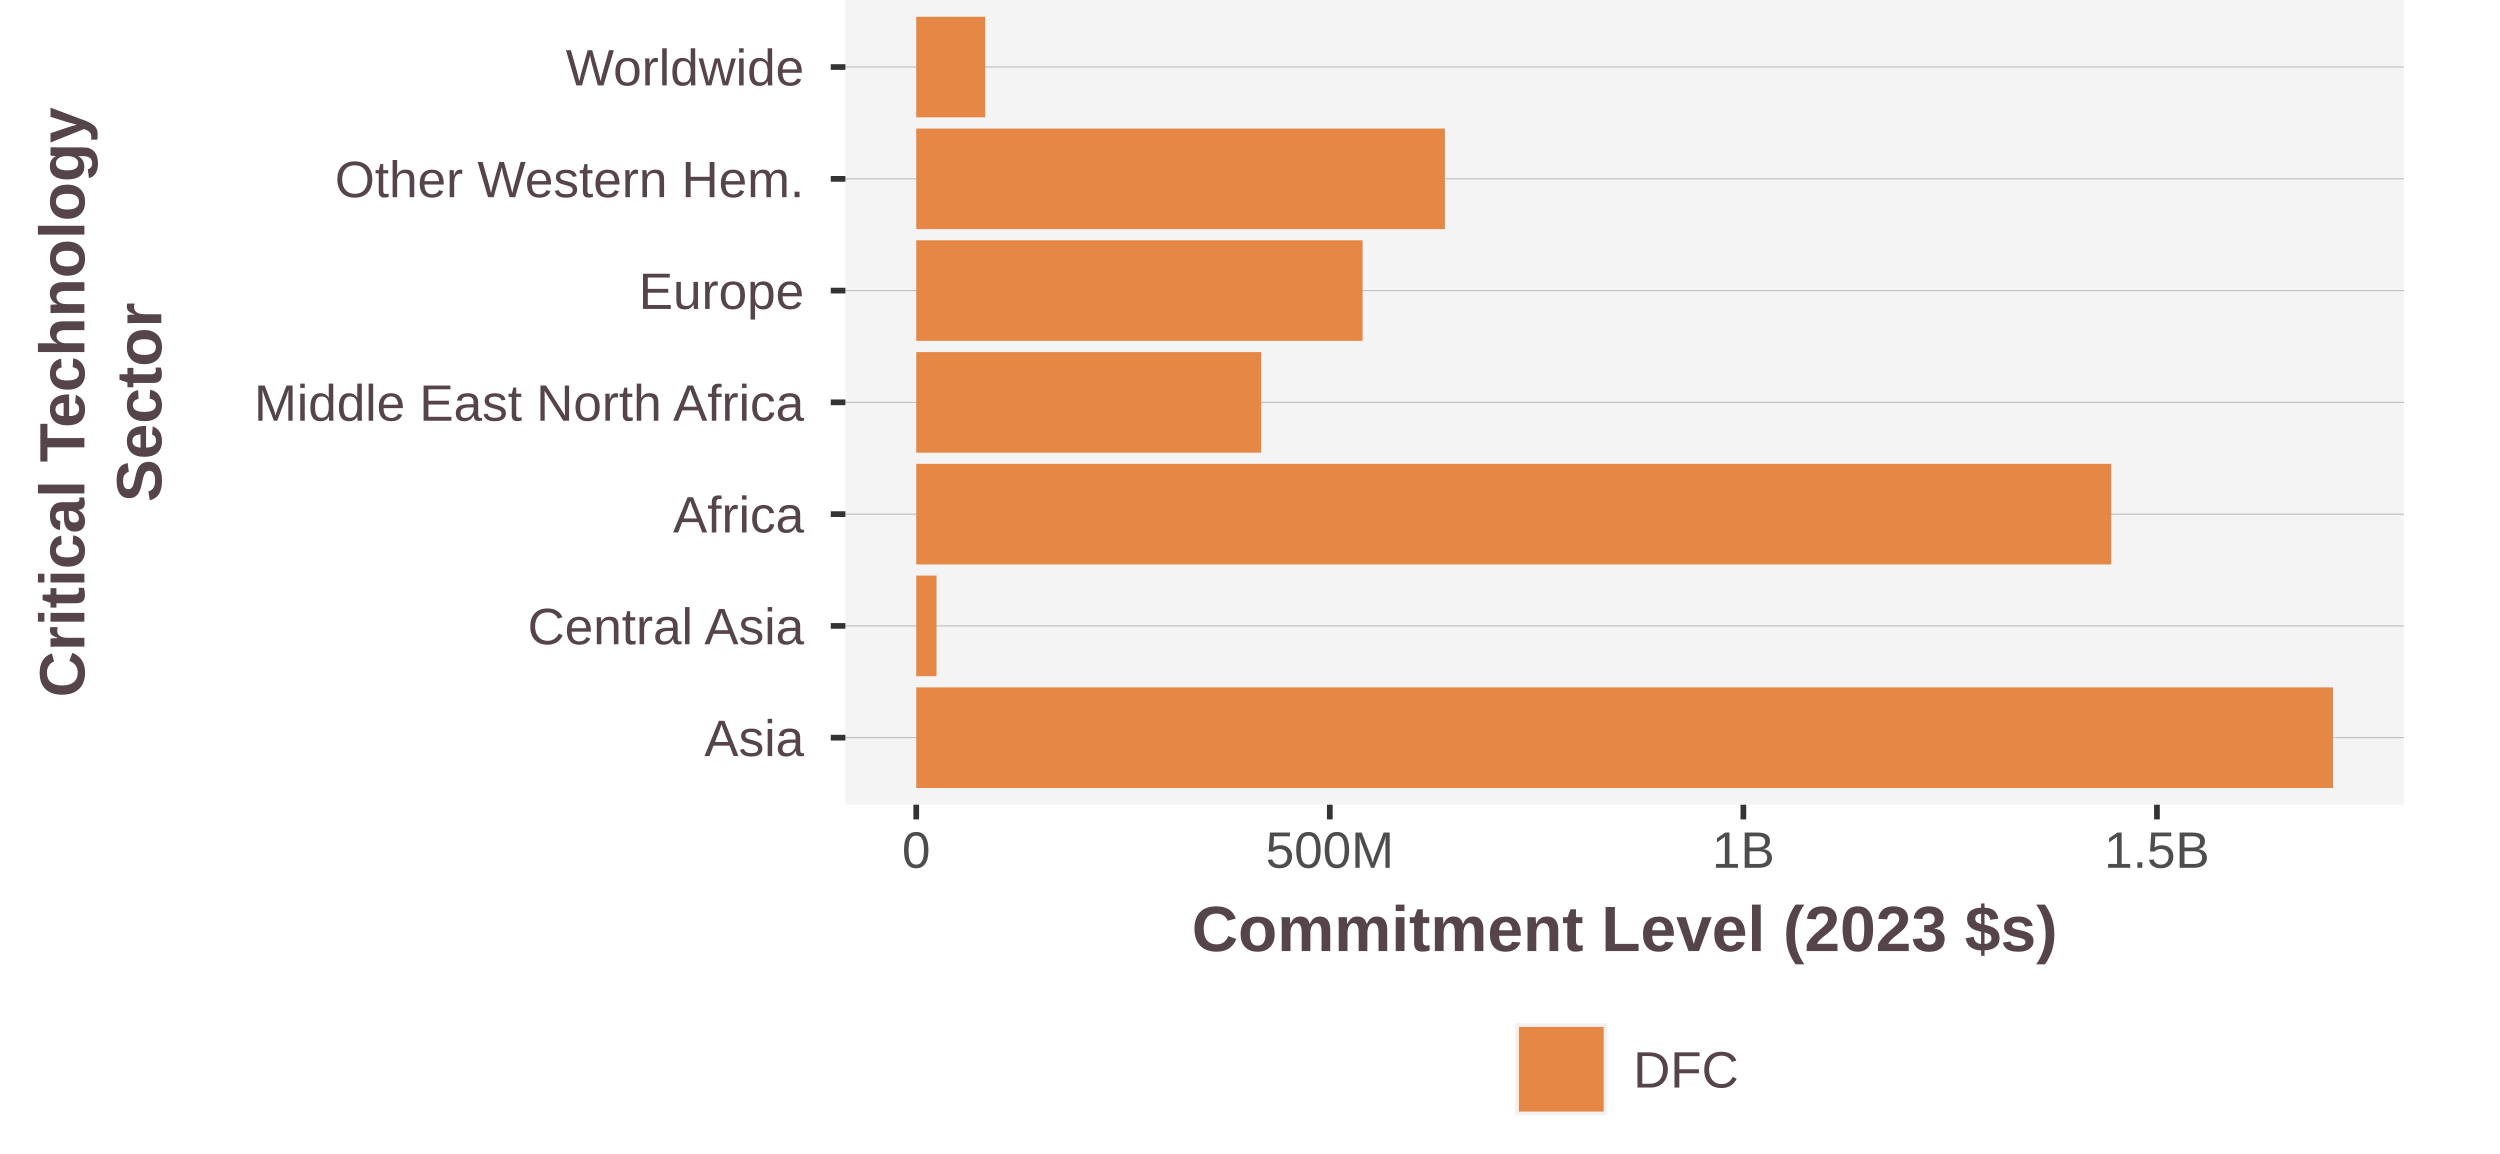
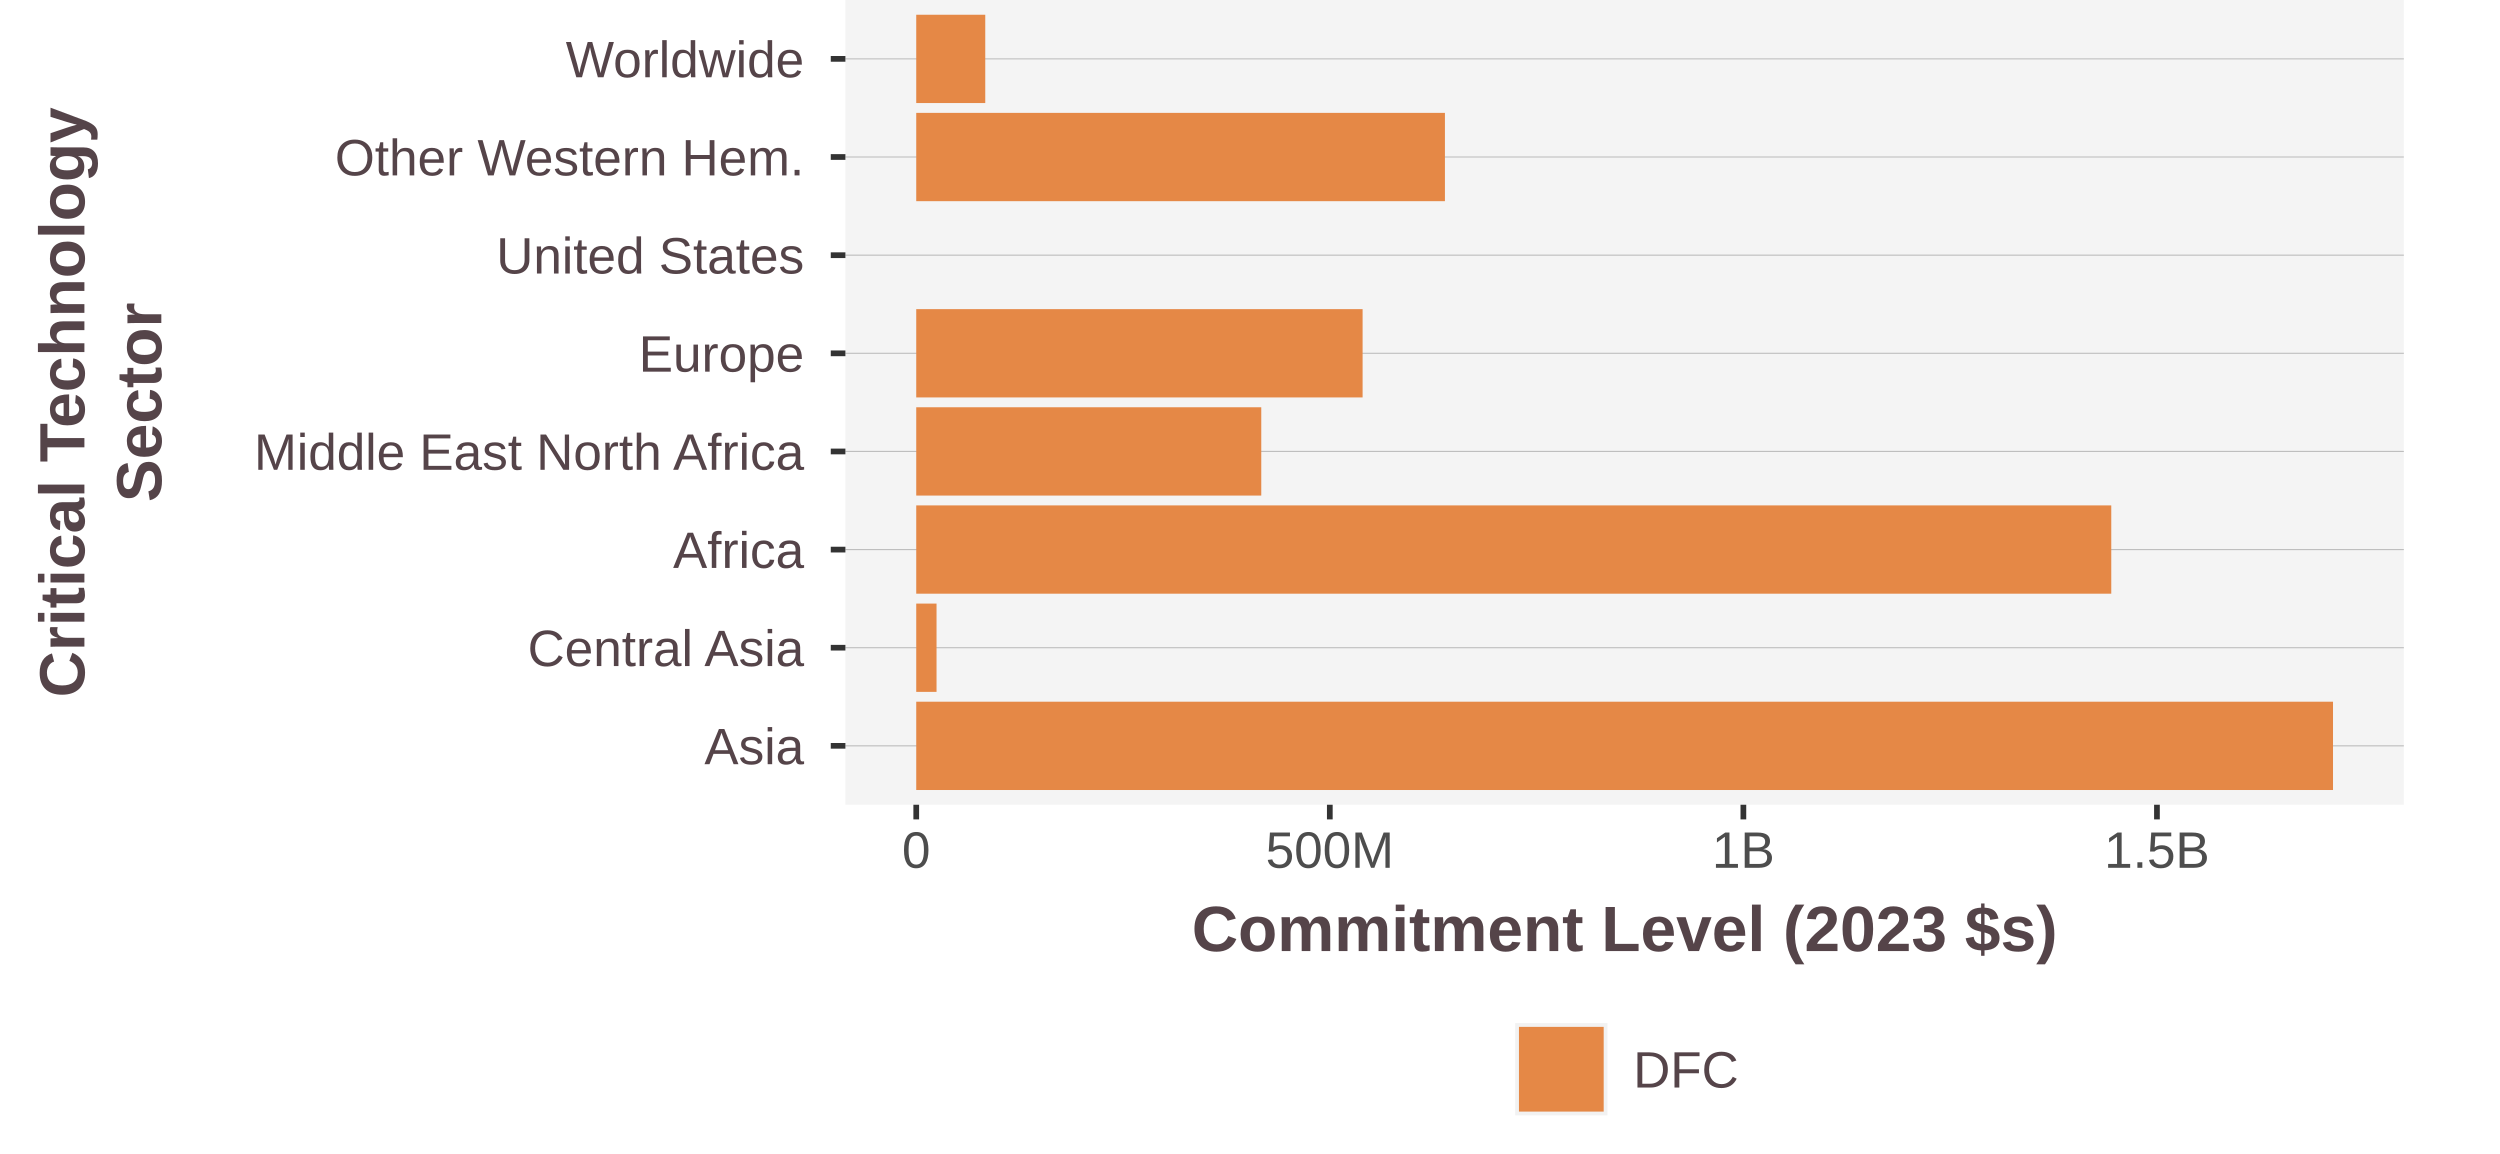
<svg xmlns="http://www.w3.org/2000/svg" class="svglite" width="468.00pt" height="216.00pt" viewBox="0 0 468.00 216.00">
  <defs>
    <style type="text/css">
    .svglite line, .svglite polyline, .svglite polygon, .svglite path, .svglite rect, .svglite circle {
      fill: none;
      stroke: #000000;
      stroke-linecap: round;
      stroke-linejoin: round;
      stroke-miterlimit: 10.00;
    }
    .svglite text {
      white-space: pre;
    }
  </style>
  </defs>
  <rect width="100%" height="100%" style="stroke: none; fill: #FFFFFF;" />
  <defs>
    <clipPath id="cpMC4wMHw0NjguMDB8MC4wMHwyMTYuMDA=">
      <rect x="0.00" y="0.00" width="468.00" height="216.00" />
    </clipPath>
  </defs>
  <g clip-path="url(#cpMC4wMHw0NjguMDB8MC4wMHwyMTYuMDA=)">
    <rect x="0.00" y="-0" width="468.00" height="216.00" style="stroke-width: 1.07; stroke: #FFFFFF; fill: #FFFFFF;" />
  </g>
  <defs>
    <clipPath id="cpMTU4LjI2fDQ1MC4wMHwwLjAwfDE1MC42NQ==">
      <rect x="158.26" y="0.00" width="291.74" height="150.65" />
    </clipPath>
  </defs>
  <g clip-path="url(#cpMTU4LjI2fDQ1MC4wMHwwLjAwfDE1MC42NQ==)">
    <rect x="158.26" y="-0" width="291.74" height="150.65" style="stroke-width: 1.07; stroke: none; fill: #F4F4F4;" />
-     <polyline points="158.26,138.09 450.00,138.09 " style="stroke-width: 0.21; stroke: #BEBEBE; stroke-linecap: butt;" />
-     <polyline points="158.26,117.17 450.00,117.17 " style="stroke-width: 0.21; stroke: #BEBEBE; stroke-linecap: butt;" />
-     <polyline points="158.26,96.25 450.00,96.25 " style="stroke-width: 0.21; stroke: #BEBEBE; stroke-linecap: butt;" />
-     <polyline points="158.26,75.32 450.00,75.32 " style="stroke-width: 0.21; stroke: #BEBEBE; stroke-linecap: butt;" />
-     <polyline points="158.26,54.40 450.00,54.40 " style="stroke-width: 0.21; stroke: #BEBEBE; stroke-linecap: butt;" />
-     <polyline points="158.26,33.48 450.00,33.48 " style="stroke-width: 0.21; stroke: #BEBEBE; stroke-linecap: butt;" />
-     <polyline points="158.26,12.55 450.00,12.55 " style="stroke-width: 0.21; stroke: #BEBEBE; stroke-linecap: butt;" />
-     <rect x="171.52" y="128.68" width="265.22" height="18.83" style="stroke-width: 1.07; stroke: none; stroke-linecap: butt; stroke-linejoin: miter; fill: #E58846;" />
-     <rect x="171.52" y="107.75" width="3.80" height="18.83" style="stroke-width: 1.07; stroke: none; stroke-linecap: butt; stroke-linejoin: miter; fill: #E58846;" />
-     <rect x="171.52" y="86.83" width="223.71" height="18.83" style="stroke-width: 1.07; stroke: none; stroke-linecap: butt; stroke-linejoin: miter; fill: #E58846;" />
-     <rect x="171.52" y="65.91" width="64.59" height="18.83" style="stroke-width: 1.07; stroke: none; stroke-linecap: butt; stroke-linejoin: miter; fill: #E58846;" />
-     <rect x="171.52" y="44.98" width="83.56" height="18.83" style="stroke-width: 1.07; stroke: none; stroke-linecap: butt; stroke-linejoin: miter; fill: #E58846;" />
-     <rect x="171.52" y="24.06" width="98.97" height="18.83" style="stroke-width: 1.07; stroke: none; stroke-linecap: butt; stroke-linejoin: miter; fill: #E58846;" />
-     <rect x="171.52" y="3.14" width="12.92" height="18.83" style="stroke-width: 1.07; stroke: none; stroke-linecap: butt; stroke-linejoin: miter; fill: #E58846;" />
+     <polyline points="158.26,139.62 450.00,139.62 " style="stroke-width: 0.21; stroke: #BEBEBE; stroke-linecap: butt;" />
+     <polyline points="158.26,121.25 450.00,121.25 " style="stroke-width: 0.21; stroke: #BEBEBE; stroke-linecap: butt;" />
+     <polyline points="158.26,102.88 450.00,102.88 " style="stroke-width: 0.21; stroke: #BEBEBE; stroke-linecap: butt;" />
+     <polyline points="158.26,84.51 450.00,84.51 " style="stroke-width: 0.21; stroke: #BEBEBE; stroke-linecap: butt;" />
+     <polyline points="158.26,66.14 450.00,66.14 " style="stroke-width: 0.21; stroke: #BEBEBE; stroke-linecap: butt;" />
+     <polyline points="158.26,47.77 450.00,47.77 " style="stroke-width: 0.21; stroke: #BEBEBE; stroke-linecap: butt;" />
+     <polyline points="158.26,29.39 450.00,29.39 " style="stroke-width: 0.21; stroke: #BEBEBE; stroke-linecap: butt;" />
+     <polyline points="158.26,11.02 450.00,11.02 " style="stroke-width: 0.21; stroke: #BEBEBE; stroke-linecap: butt;" />
+     <rect x="171.52" y="131.36" width="265.22" height="16.53" style="stroke-width: 1.07; stroke: none; stroke-linecap: butt; stroke-linejoin: miter; fill: #E58846;" />
+     <rect x="171.52" y="112.99" width="3.80" height="16.53" style="stroke-width: 1.07; stroke: none; stroke-linecap: butt; stroke-linejoin: miter; fill: #E58846;" />
+     <rect x="171.52" y="94.61" width="223.71" height="16.53" style="stroke-width: 1.07; stroke: none; stroke-linecap: butt; stroke-linejoin: miter; fill: #E58846;" />
+     <rect x="171.52" y="76.24" width="64.59" height="16.53" style="stroke-width: 1.07; stroke: none; stroke-linecap: butt; stroke-linejoin: miter; fill: #E58846;" />
+     <rect x="171.52" y="57.87" width="83.56" height="16.53" style="stroke-width: 1.07; stroke: none; stroke-linecap: butt; stroke-linejoin: miter; fill: #E58846;" />
+     <rect x="171.52" y="39.50" width="0.00" height="16.53" style="stroke-width: 1.07; stroke: none; stroke-linecap: butt; stroke-linejoin: miter; fill: #E58846;" />
+     <rect x="171.52" y="21.13" width="98.97" height="16.53" style="stroke-width: 1.07; stroke: none; stroke-linecap: butt; stroke-linejoin: miter; fill: #E58846;" />
+     <rect x="171.52" y="2.76" width="12.92" height="16.53" style="stroke-width: 1.07; stroke: none; stroke-linecap: butt; stroke-linejoin: miter; fill: #E58846;" />
  </g>
  <g clip-path="url(#cpMC4wMHw0NjguMDB8MC4wMHwyMTYuMDA=)">
-     <text x="150.54" y="141.53" text-anchor="end" style="font-size: 9.60px;fill: #554449; font-family: &quot;Arial&quot;;" textLength="18.66px" lengthAdjust="spacingAndGlyphs">Asia</text>
-     <text x="150.54" y="120.60" text-anchor="end" style="font-size: 9.60px;fill: #554449; font-family: &quot;Arial&quot;;" textLength="51.71px" lengthAdjust="spacingAndGlyphs">Central Asia</text>
-     <text x="150.54" y="99.68" text-anchor="end" style="font-size: 9.60px;fill: #554449; font-family: &quot;Arial&quot;;" textLength="24.52px" lengthAdjust="spacingAndGlyphs">Africa</text>
-     <text x="150.54" y="78.76" text-anchor="end" style="font-size: 9.60px;fill: #554449; font-family: &quot;Arial&quot;;" textLength="102.88px" lengthAdjust="spacingAndGlyphs">Middle East North Africa</text>
-     <text x="150.54" y="57.83" text-anchor="end" style="font-size: 9.60px;fill: #554449; font-family: &quot;Arial&quot;;" textLength="30.93px" lengthAdjust="spacingAndGlyphs">Europe</text>
-     <text x="150.54" y="36.91" text-anchor="end" style="font-size: 9.60px;fill: #554449; font-family: &quot;Arial&quot;;" textLength="87.78px" lengthAdjust="spacingAndGlyphs">Other Western Hem.</text>
-     <text x="150.54" y="15.99" text-anchor="end" style="font-size: 9.60px;fill: #554449; font-family: &quot;Arial&quot;;" textLength="44.60px" lengthAdjust="spacingAndGlyphs">Worldwide</text>
-     <polyline points="155.52,138.09 158.26,138.09 " style="stroke-width: 1.07; stroke: #333333; stroke-linecap: butt;" />
-     <polyline points="155.52,117.17 158.26,117.17 " style="stroke-width: 1.07; stroke: #333333; stroke-linecap: butt;" />
-     <polyline points="155.52,96.25 158.26,96.25 " style="stroke-width: 1.07; stroke: #333333; stroke-linecap: butt;" />
-     <polyline points="155.52,75.32 158.26,75.32 " style="stroke-width: 1.07; stroke: #333333; stroke-linecap: butt;" />
-     <polyline points="155.52,54.40 158.26,54.40 " style="stroke-width: 1.07; stroke: #333333; stroke-linecap: butt;" />
-     <polyline points="155.52,33.48 158.26,33.48 " style="stroke-width: 1.07; stroke: #333333; stroke-linecap: butt;" />
-     <polyline points="155.52,12.55 158.26,12.55 " style="stroke-width: 1.07; stroke: #333333; stroke-linecap: butt;" />
+     <text x="150.54" y="143.06" text-anchor="end" style="font-size: 9.60px;fill: #554449; font-family: &quot;Arial&quot;;" textLength="18.66px" lengthAdjust="spacingAndGlyphs">Asia</text>
+     <text x="150.54" y="124.69" text-anchor="end" style="font-size: 9.60px;fill: #554449; font-family: &quot;Arial&quot;;" textLength="51.71px" lengthAdjust="spacingAndGlyphs">Central Asia</text>
+     <text x="150.54" y="106.32" text-anchor="end" style="font-size: 9.60px;fill: #554449; font-family: &quot;Arial&quot;;" textLength="24.52px" lengthAdjust="spacingAndGlyphs">Africa</text>
+     <text x="150.54" y="87.94" text-anchor="end" style="font-size: 9.60px;fill: #554449; font-family: &quot;Arial&quot;;" textLength="102.88px" lengthAdjust="spacingAndGlyphs">Middle East North Africa</text>
+     <text x="150.54" y="69.57" text-anchor="end" style="font-size: 9.60px;fill: #554449; font-family: &quot;Arial&quot;;" textLength="30.93px" lengthAdjust="spacingAndGlyphs">Europe</text>
+     <text x="150.54" y="51.20" text-anchor="end" style="font-size: 9.60px;fill: #554449; font-family: &quot;Arial&quot;;" textLength="57.58px" lengthAdjust="spacingAndGlyphs">United States</text>
+     <text x="150.54" y="32.83" text-anchor="end" style="font-size: 9.60px;fill: #554449; font-family: &quot;Arial&quot;;" textLength="87.78px" lengthAdjust="spacingAndGlyphs">Other Western Hem.</text>
+     <text x="150.54" y="14.46" text-anchor="end" style="font-size: 9.60px;fill: #554449; font-family: &quot;Arial&quot;;" textLength="44.60px" lengthAdjust="spacingAndGlyphs">Worldwide</text>
+     <polyline points="155.52,139.62 158.26,139.62 " style="stroke-width: 1.07; stroke: #333333; stroke-linecap: butt;" />
+     <polyline points="155.52,121.25 158.26,121.25 " style="stroke-width: 1.07; stroke: #333333; stroke-linecap: butt;" />
+     <polyline points="155.52,102.88 158.26,102.88 " style="stroke-width: 1.07; stroke: #333333; stroke-linecap: butt;" />
+     <polyline points="155.52,84.51 158.26,84.51 " style="stroke-width: 1.07; stroke: #333333; stroke-linecap: butt;" />
+     <polyline points="155.52,66.14 158.26,66.14 " style="stroke-width: 1.07; stroke: #333333; stroke-linecap: butt;" />
+     <polyline points="155.52,47.77 158.26,47.77 " style="stroke-width: 1.07; stroke: #333333; stroke-linecap: butt;" />
+     <polyline points="155.52,29.39 158.26,29.39 " style="stroke-width: 1.07; stroke: #333333; stroke-linecap: butt;" />
+     <polyline points="155.52,11.02 158.26,11.02 " style="stroke-width: 1.07; stroke: #333333; stroke-linecap: butt;" />
    <polyline points="171.52,153.39 171.52,150.65 " style="stroke-width: 1.07; stroke: #333333; stroke-linecap: butt;" />
    <polyline points="248.94,153.39 248.94,150.65 " style="stroke-width: 1.07; stroke: #333333; stroke-linecap: butt;" />
    <polyline points="326.36,153.39 326.36,150.65 " style="stroke-width: 1.07; stroke: #333333; stroke-linecap: butt;" />
    <polyline points="403.78,153.39 403.78,150.65 " style="stroke-width: 1.07; stroke: #333333; stroke-linecap: butt;" />
    <text x="171.52" y="162.45" text-anchor="middle" style="font-size: 9.60px;fill: #4D4D4D; font-family: &quot;Arial&quot;;" textLength="5.34px" lengthAdjust="spacingAndGlyphs">0</text>
    <text x="248.94" y="162.45" text-anchor="middle" style="font-size: 9.60px;fill: #4D4D4D; font-family: &quot;Arial&quot;;" textLength="24.00px" lengthAdjust="spacingAndGlyphs">500M</text>
    <text x="326.36" y="162.45" text-anchor="middle" style="font-size: 9.60px;fill: #4D4D4D; font-family: &quot;Arial&quot;;" textLength="11.73px" lengthAdjust="spacingAndGlyphs">1B</text>
    <text x="403.78" y="162.45" text-anchor="middle" style="font-size: 9.60px;fill: #4D4D4D; font-family: &quot;Arial&quot;;" textLength="19.73px" lengthAdjust="spacingAndGlyphs">1.5B</text>
    <text x="304.13" y="178.04" text-anchor="middle" style="font-size: 12.00px; font-weight: bold;fill: #554449; font-family: &quot;Arial&quot;;" textLength="162.06px" lengthAdjust="spacingAndGlyphs">Commitment Level (2023 $s)</text>
    <text transform="translate(15.80,75.32) rotate(-90)" text-anchor="middle" style="font-size: 12.00px; font-weight: bold;fill: #554449; font-family: &quot;Arial&quot;;" textLength="110.46px" lengthAdjust="spacingAndGlyphs">Critical Technology</text>
    <text transform="translate(30.20,75.32) rotate(-90)" text-anchor="middle" style="font-size: 12.00px; font-weight: bold;fill: #554449; font-family: &quot;Arial&quot;;" textLength="37.35px" lengthAdjust="spacingAndGlyphs">Sector</text>
    <rect x="280.81" y="191.52" width="46.65" height="17.28" style="stroke-width: 1.07; stroke: none; fill: #FFFFFF;" />
    <rect x="283.64" y="191.52" width="17.28" height="17.28" style="stroke-width: 1.07; stroke: none; fill: #F2F2F2;" />
    <rect x="284.35" y="192.23" width="15.86" height="15.86" style="stroke-width: 1.07; stroke: none; stroke-linecap: butt; stroke-linejoin: miter; fill: #E58846;" />
    <text x="305.75" y="203.59" style="font-size: 9.60px;fill: #554449; font-family: &quot;Arial&quot;;" textLength="19.71px" lengthAdjust="spacingAndGlyphs">DFC</text>
  </g>
</svg>
